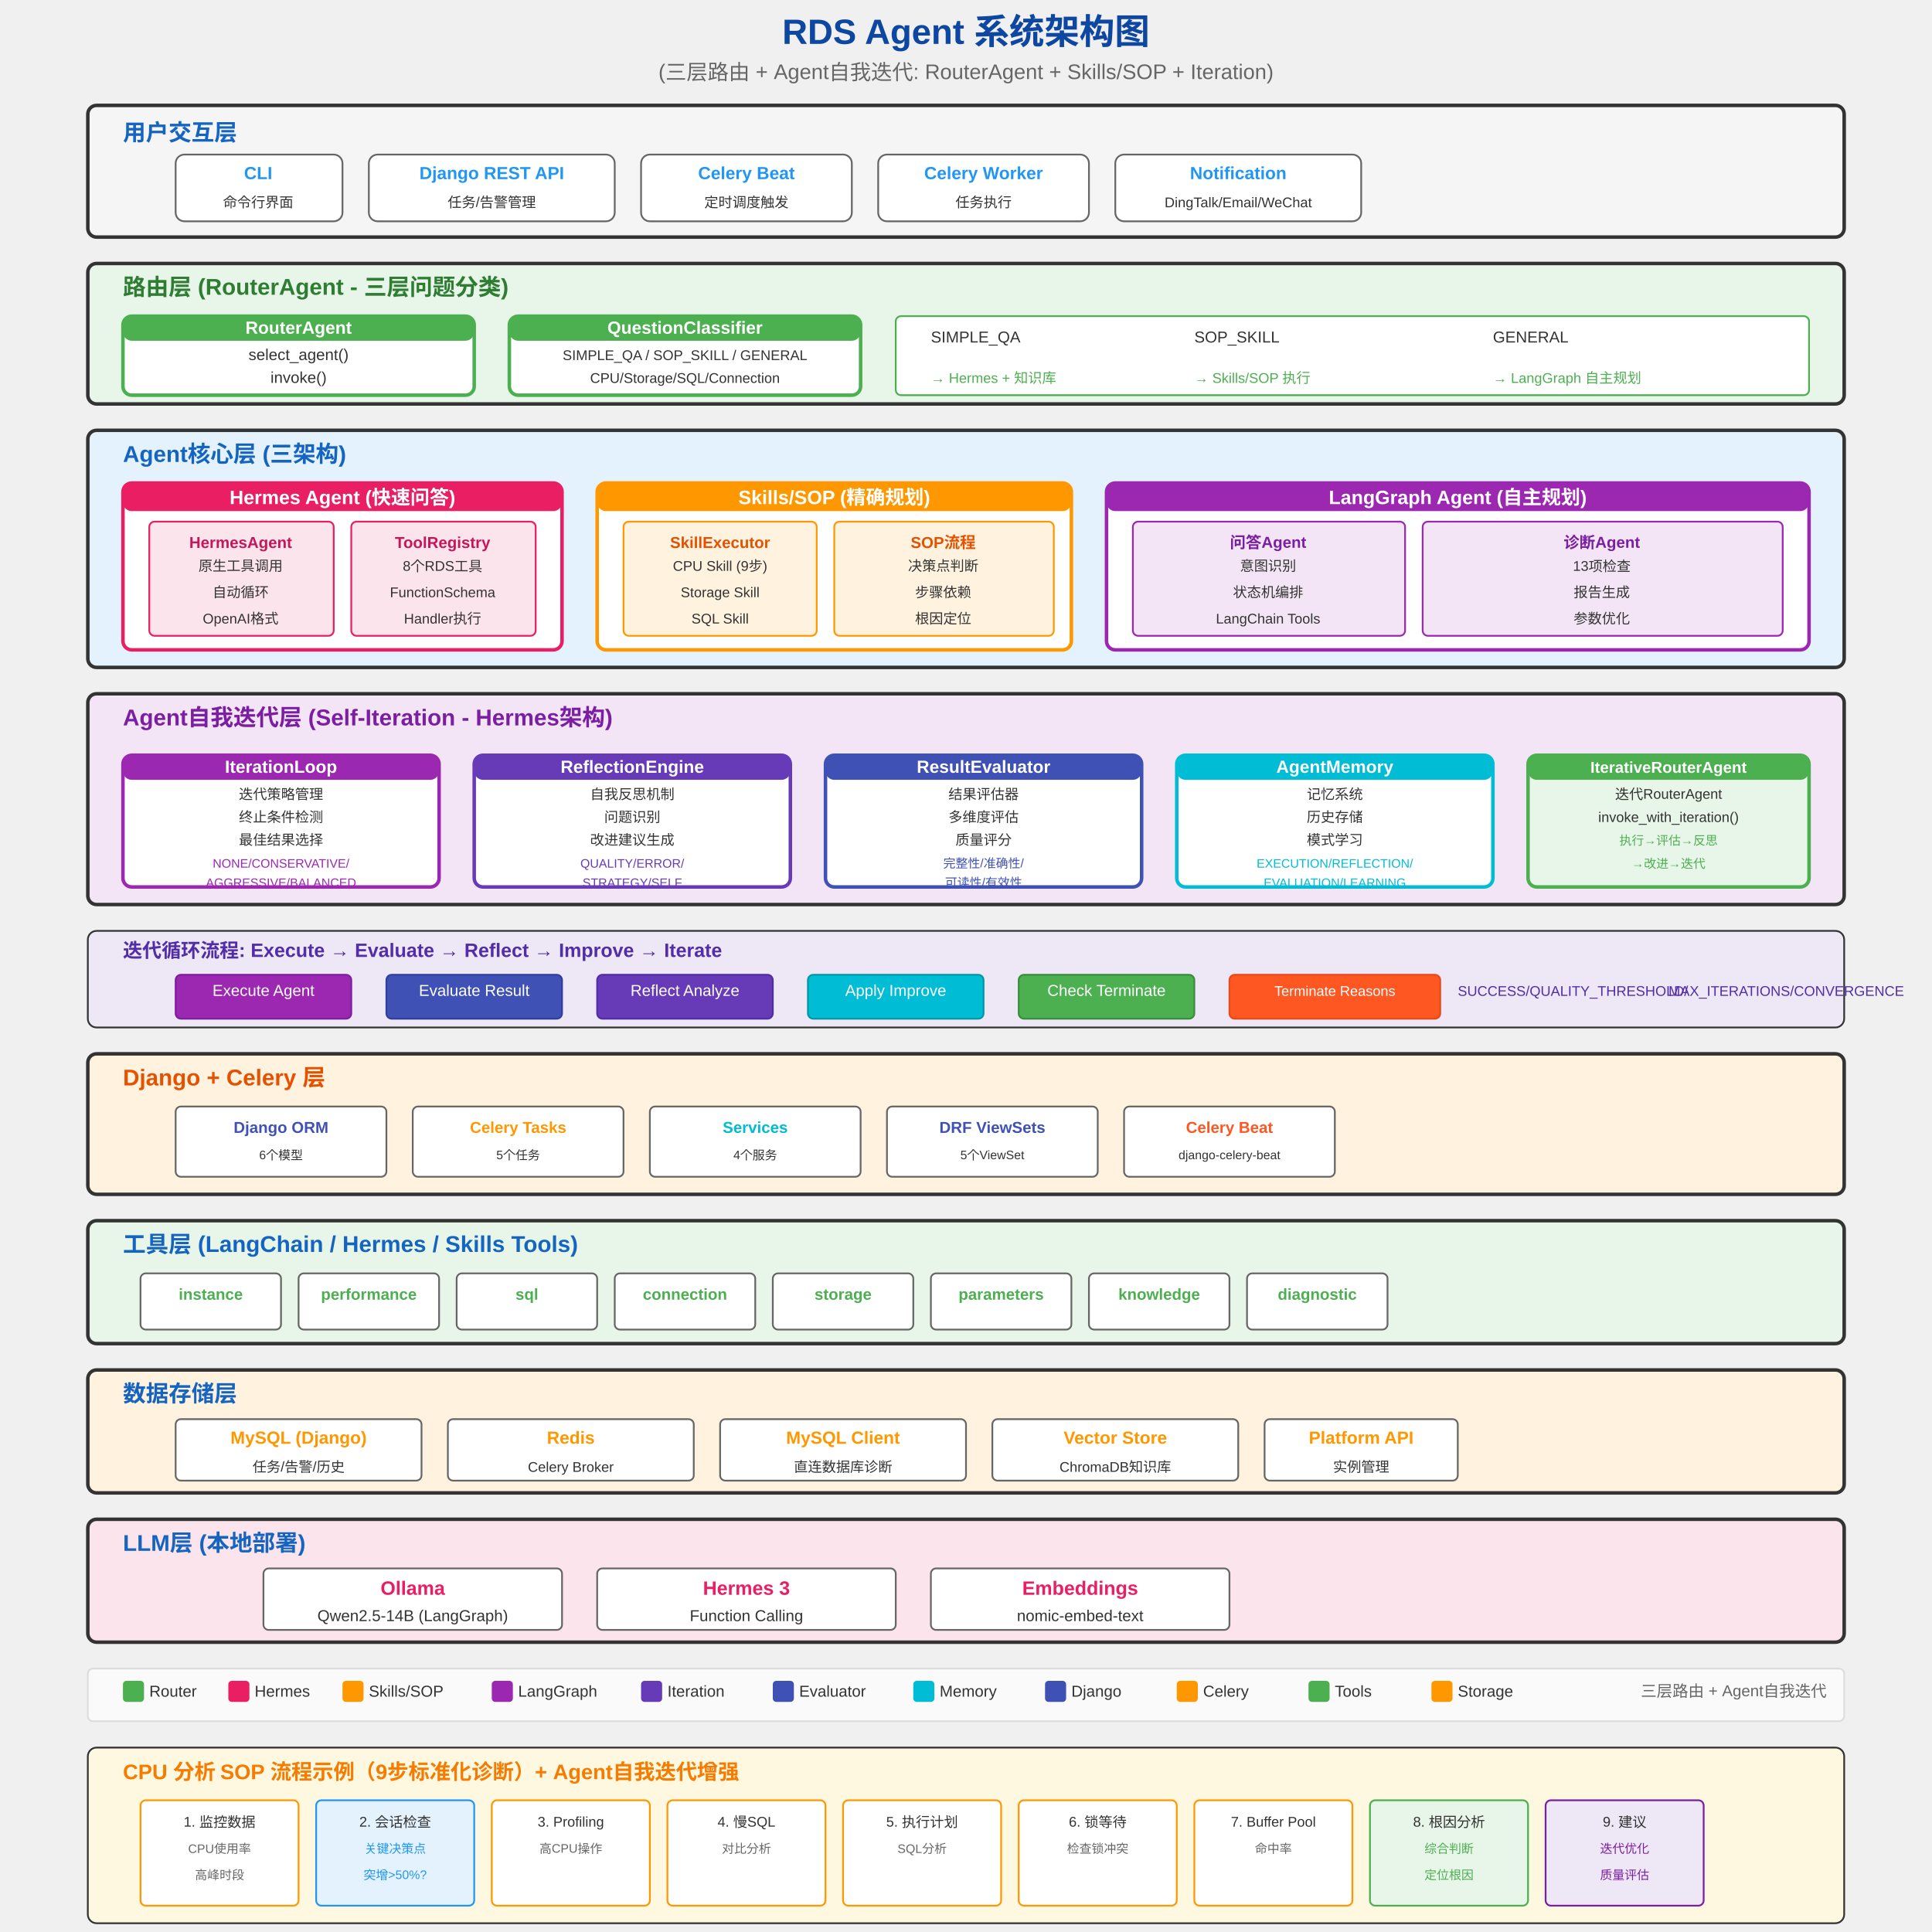
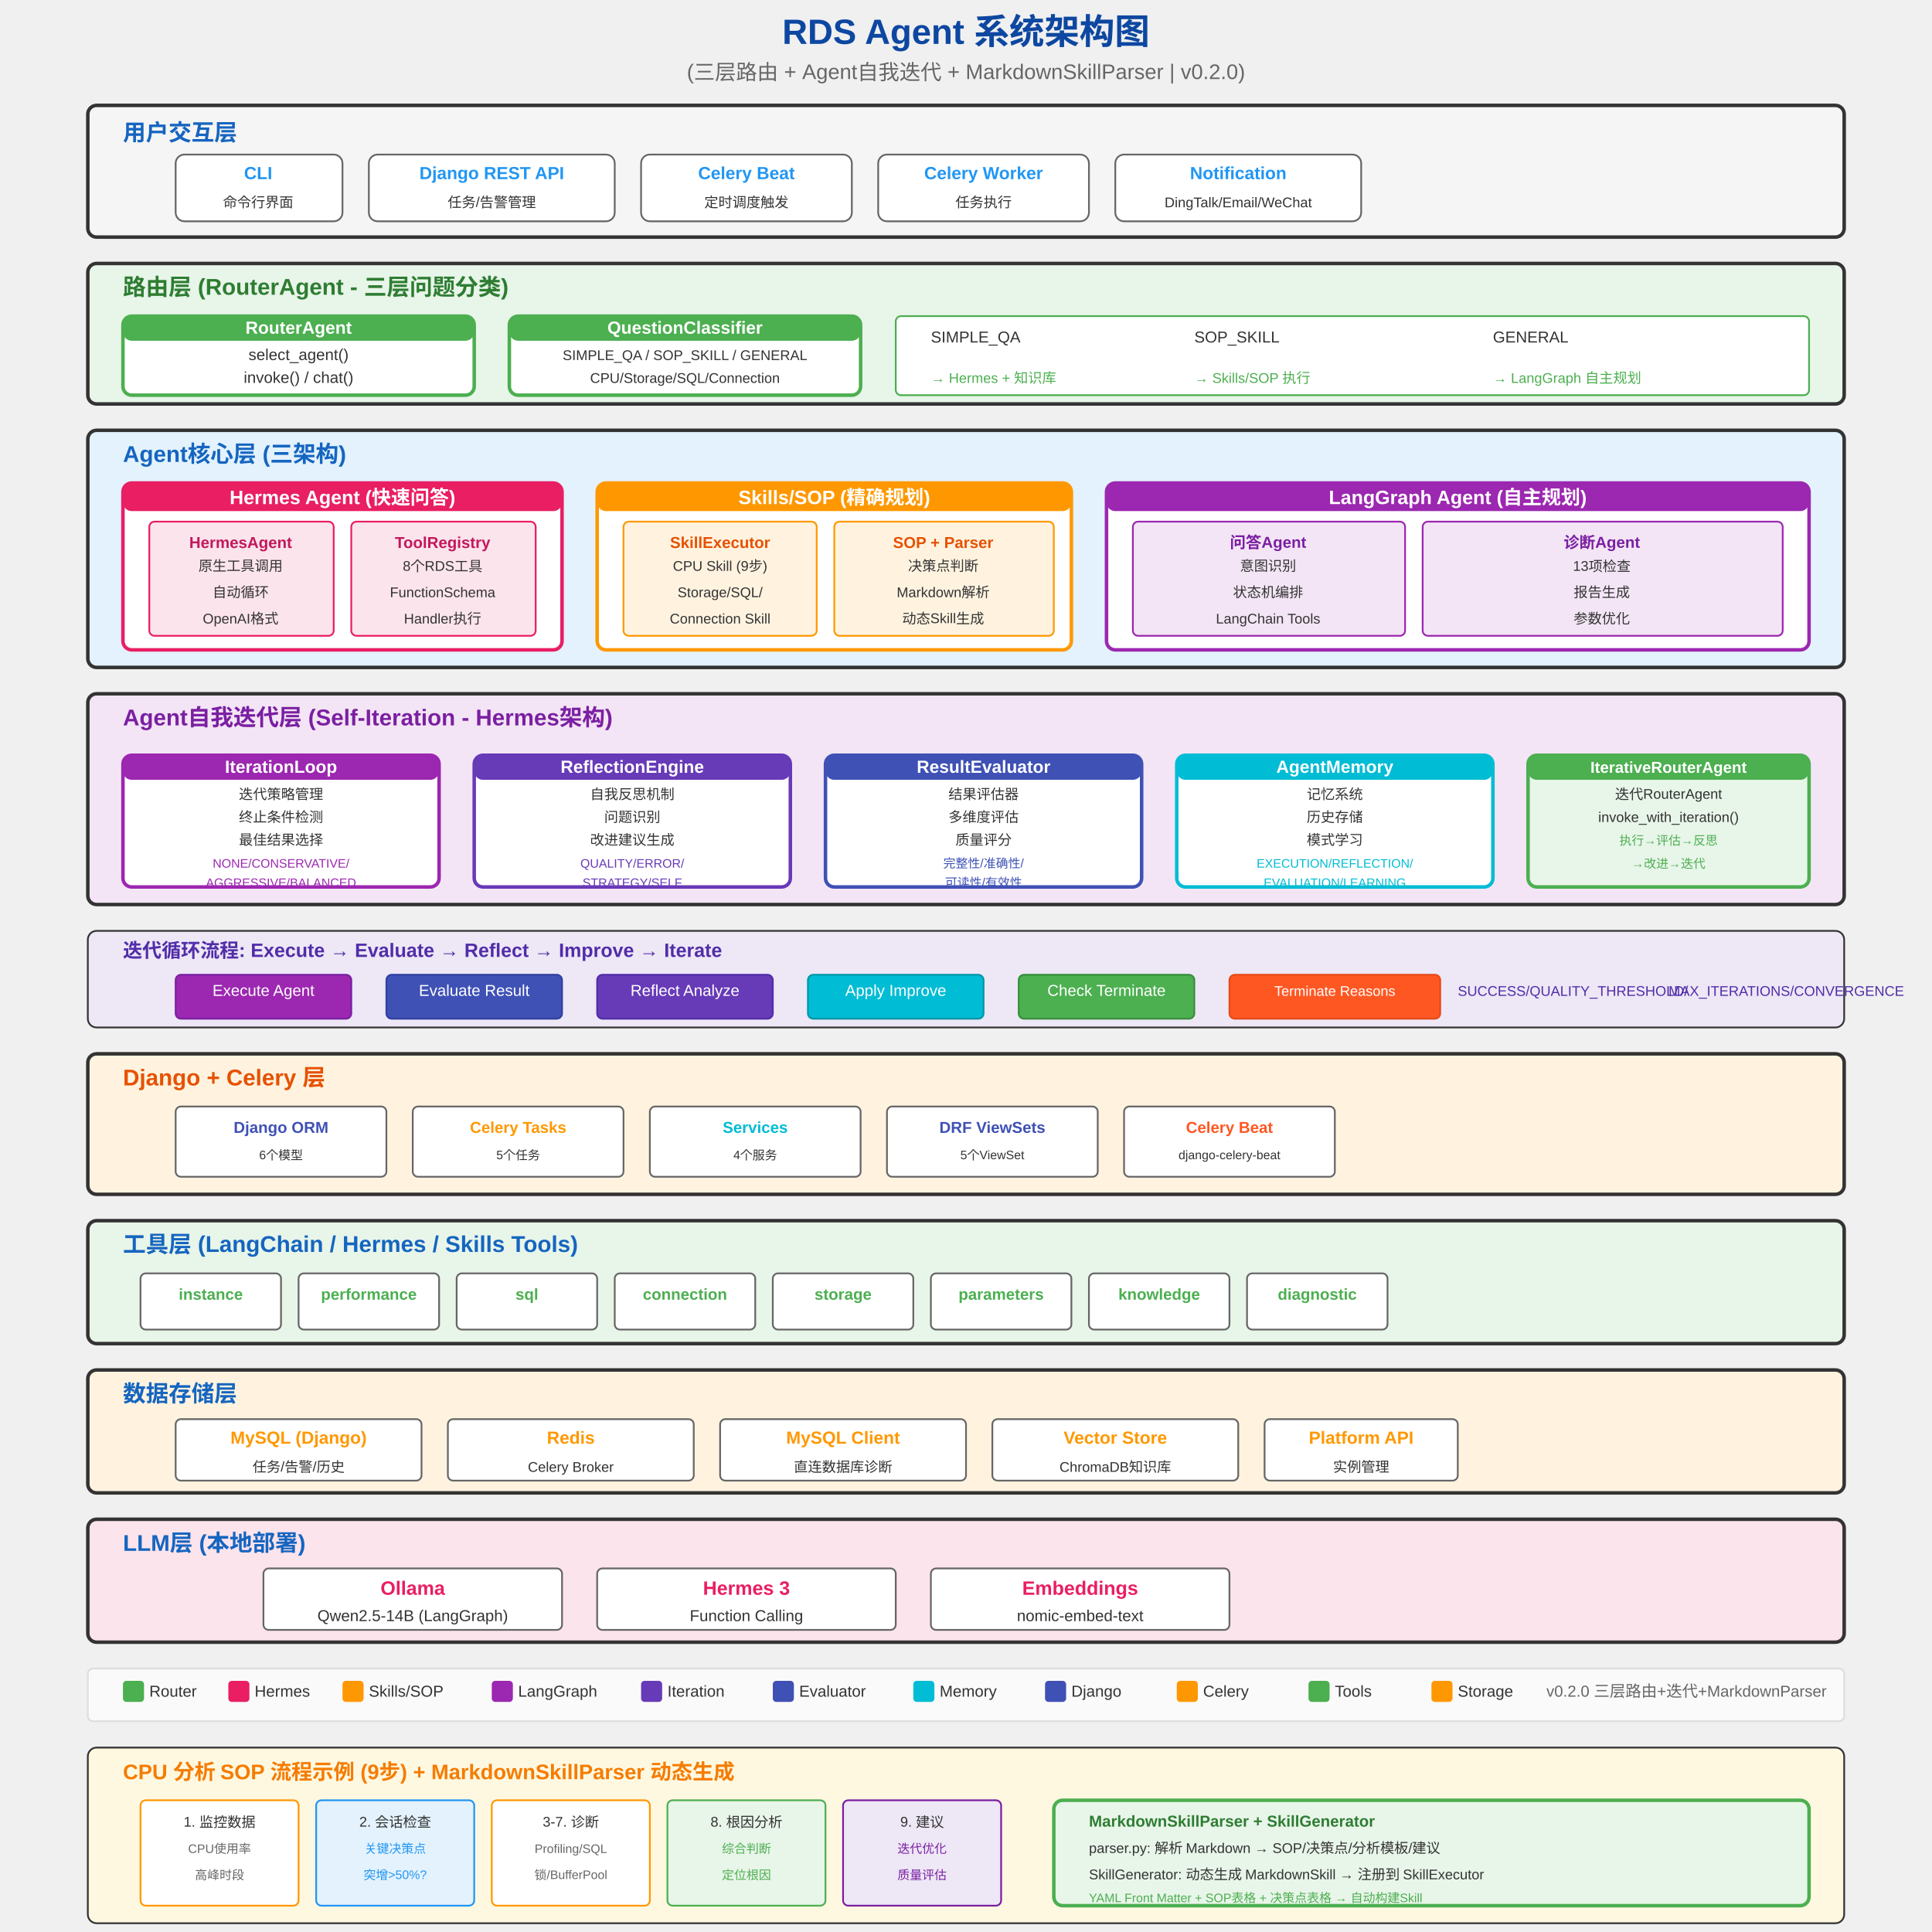
<svg xmlns="http://www.w3.org/2000/svg" width="1100" height="1100">
  <text x="550" y="25" text-anchor="middle" font-family="Arial" font-weight="bold" font-size="20" fill="#0D47A1">RDS Agent 系统架构图</text>
-   <text x="550" y="45" text-anchor="middle" font-family="Arial" font-size="12" fill="#666">(三层路由 + Agent自我迭代: RouterAgent + Skills/SOP + Iteration)</text>
+   <text x="550" y="45" text-anchor="middle" font-family="Arial" font-size="12" fill="#666">(三层路由 + Agent自我迭代 + MarkdownSkillParser | v0.2.0)</text>
  <rect x="50" y="60" width="1000" height="75" fill="#f5f5f5" stroke="#333" stroke-width="2" rx="5" />
  <text x="70" y="80" font-family="Arial" font-weight="bold" font-size="13" fill="#1565C0">用户交互层</text>
  <rect x="100" y="88" width="95" height="38" fill="#fff" stroke="#666" stroke-width="1" rx="5" />
  <text x="147" y="102" text-anchor="middle" font-family="Arial" font-weight="bold" font-size="10" fill="#2196F3">CLI</text>
  <text x="147" y="118" text-anchor="middle" font-family="Arial" font-size="8" fill="#333">命令行界面</text>
  <rect x="210" y="88" width="140" height="38" fill="#fff" stroke="#666" stroke-width="1" rx="5" />
  <text x="280" y="102" text-anchor="middle" font-family="Arial" font-weight="bold" font-size="10" fill="#2196F3">Django REST API</text>
  <text x="280" y="118" text-anchor="middle" font-family="Arial" font-size="8" fill="#333">任务/告警管理</text>
  <rect x="365" y="88" width="120" height="38" fill="#fff" stroke="#666" stroke-width="1" rx="5" />
  <text x="425" y="102" text-anchor="middle" font-family="Arial" font-weight="bold" font-size="10" fill="#2196F3">Celery Beat</text>
  <text x="425" y="118" text-anchor="middle" font-family="Arial" font-size="8" fill="#333">定时调度触发</text>
  <rect x="500" y="88" width="120" height="38" fill="#fff" stroke="#666" stroke-width="1" rx="5" />
  <text x="560" y="102" text-anchor="middle" font-family="Arial" font-weight="bold" font-size="10" fill="#2196F3">Celery Worker</text>
  <text x="560" y="118" text-anchor="middle" font-family="Arial" font-size="8" fill="#333">任务执行</text>
  <rect x="635" y="88" width="140" height="38" fill="#fff" stroke="#666" stroke-width="1" rx="5" />
  <text x="705" y="102" text-anchor="middle" font-family="Arial" font-weight="bold" font-size="10" fill="#2196F3">Notification</text>
  <text x="705" y="118" text-anchor="middle" font-family="Arial" font-size="8" fill="#333">DingTalk/Email/WeChat</text>
  <rect x="50" y="150" width="1000" height="80" fill="#E8F5E9" stroke="#333" stroke-width="2" rx="5" />
  <text x="70" y="168" font-family="Arial" font-weight="bold" font-size="13" fill="#2E7D32">路由层 (RouterAgent - 三层问题分类)</text>
  <rect x="70" y="180" width="200" height="45" fill="#fff" stroke="#4CAF50" stroke-width="2" rx="5" />
  <rect x="70" y="180" width="200" height="14" fill="#4CAF50" rx="5" />
  <text x="170" y="190" text-anchor="middle" font-family="Arial" font-weight="bold" font-size="10" fill="#fff">RouterAgent</text>
  <text x="170" y="205" text-anchor="middle" font-family="Arial" font-size="9" fill="#333">select_agent()</text>
-   <text x="170" y="218" text-anchor="middle" font-family="Arial" font-size="9" fill="#333">invoke()</text>
+   <text x="170" y="218" text-anchor="middle" font-family="Arial" font-size="9" fill="#333">invoke() / chat()</text>
  <rect x="290" y="180" width="200" height="45" fill="#fff" stroke="#4CAF50" stroke-width="2" rx="5" />
  <rect x="290" y="180" width="200" height="14" fill="#4CAF50" rx="5" />
  <text x="390" y="190" text-anchor="middle" font-family="Arial" font-weight="bold" font-size="10" fill="#fff">QuestionClassifier</text>
  <text x="390" y="205" text-anchor="middle" font-family="Arial" font-size="8" fill="#333">SIMPLE_QA / SOP_SKILL / GENERAL</text>
  <text x="390" y="218" text-anchor="middle" font-family="Arial" font-size="8" fill="#333">CPU/Storage/SQL/Connection</text>
  <rect x="510" y="180" width="520" height="45" fill="#fff" stroke="#4CAF50" stroke-width="1" rx="3" />
  <text x="530" y="195" font-family="Arial" font-size="9" fill="#333">SIMPLE_QA</text>
  <text x="530" y="218" font-family="Arial" font-size="8" fill="#4CAF50">→ Hermes + 知识库</text>
  <text x="680" y="195" font-family="Arial" font-size="9" fill="#333">SOP_SKILL</text>
  <text x="680" y="218" font-family="Arial" font-size="8" fill="#4CAF50">→ Skills/SOP 执行</text>
  <text x="850" y="195" font-family="Arial" font-size="9" fill="#333">GENERAL</text>
  <text x="850" y="218" font-family="Arial" font-size="8" fill="#4CAF50">→ LangGraph 自主规划</text>
  <rect x="50" y="245" width="1000" height="135" fill="#E3F2FD" stroke="#333" stroke-width="2" rx="5" />
  <text x="70" y="263" font-family="Arial" font-weight="bold" font-size="13" fill="#1565C0">Agent核心层 (三架构)</text>
  <rect x="70" y="275" width="250" height="95" fill="#fff" stroke="#E91E63" stroke-width="2" rx="5" />
  <rect x="70" y="275" width="250" height="16" fill="#E91E63" rx="5" />
  <text x="195" y="287" text-anchor="middle" font-family="Arial" font-weight="bold" font-size="11" fill="#fff">Hermes Agent (快速问答)</text>
  <rect x="85" y="297" width="105" height="65" fill="#FCE4EC" stroke="#E91E63" stroke-width="1" rx="3" />
  <text x="137" y="312" text-anchor="middle" font-family="Arial" font-weight="bold" font-size="9" fill="#C2185B">HermesAgent</text>
  <text x="137" y="325" text-anchor="middle" font-family="Arial" font-size="8" fill="#333">原生工具调用</text>
  <text x="137" y="340" text-anchor="middle" font-family="Arial" font-size="8" fill="#333">自动循环</text>
  <text x="137" y="355" text-anchor="middle" font-family="Arial" font-size="8" fill="#333">OpenAI格式</text>
  <rect x="200" y="297" width="105" height="65" fill="#FCE4EC" stroke="#E91E63" stroke-width="1" rx="3" />
  <text x="252" y="312" text-anchor="middle" font-family="Arial" font-weight="bold" font-size="9" fill="#C2185B">ToolRegistry</text>
  <text x="252" y="325" text-anchor="middle" font-family="Arial" font-size="8" fill="#333">8个RDS工具</text>
  <text x="252" y="340" text-anchor="middle" font-family="Arial" font-size="8" fill="#333">FunctionSchema</text>
  <text x="252" y="355" text-anchor="middle" font-family="Arial" font-size="8" fill="#333">Handler执行</text>
  <rect x="340" y="275" width="270" height="95" fill="#fff" stroke="#FF9800" stroke-width="2" rx="5" />
  <rect x="340" y="275" width="270" height="16" fill="#FF9800" rx="5" />
  <text x="475" y="287" text-anchor="middle" font-family="Arial" font-weight="bold" font-size="11" fill="#fff">Skills/SOP (精确规划)</text>
  <rect x="355" y="297" width="110" height="65" fill="#FFF3E0" stroke="#FF9800" stroke-width="1" rx="3" />
  <text x="410" y="312" text-anchor="middle" font-family="Arial" font-weight="bold" font-size="9" fill="#E65100">SkillExecutor</text>
  <text x="410" y="325" text-anchor="middle" font-family="Arial" font-size="8" fill="#333">CPU Skill (9步)</text>
-   <text x="410" y="340" text-anchor="middle" font-family="Arial" font-size="8" fill="#333">Storage Skill</text>
-   <text x="410" y="355" text-anchor="middle" font-family="Arial" font-size="8" fill="#333">SQL Skill</text>
+   <text x="410" y="340" text-anchor="middle" font-family="Arial" font-size="8" fill="#333">Storage/SQL/</text>
+   <text x="410" y="355" text-anchor="middle" font-family="Arial" font-size="8" fill="#333">Connection Skill</text>
  <rect x="475" y="297" width="125" height="65" fill="#FFF3E0" stroke="#FF9800" stroke-width="1" rx="3" />
-   <text x="537" y="312" text-anchor="middle" font-family="Arial" font-weight="bold" font-size="9" fill="#E65100">SOP流程</text>
+   <text x="537" y="312" text-anchor="middle" font-family="Arial" font-weight="bold" font-size="9" fill="#E65100">SOP + Parser</text>
  <text x="537" y="325" text-anchor="middle" font-family="Arial" font-size="8" fill="#333">决策点判断</text>
-   <text x="537" y="340" text-anchor="middle" font-family="Arial" font-size="8" fill="#333">步骤依赖</text>
-   <text x="537" y="355" text-anchor="middle" font-family="Arial" font-size="8" fill="#333">根因定位</text>
+   <text x="537" y="340" text-anchor="middle" font-family="Arial" font-size="8" fill="#333">Markdown解析</text>
+   <text x="537" y="355" text-anchor="middle" font-family="Arial" font-size="8" fill="#333">动态Skill生成</text>
  <rect x="630" y="275" width="400" height="95" fill="#fff" stroke="#9C27B0" stroke-width="2" rx="5" />
  <rect x="630" y="275" width="400" height="16" fill="#9C27B0" rx="5" />
  <text x="830" y="287" text-anchor="middle" font-family="Arial" font-weight="bold" font-size="11" fill="#fff">LangGraph Agent (自主规划)</text>
  <rect x="645" y="297" width="155" height="65" fill="#F3E5F5" stroke="#9C27B0" stroke-width="1" rx="3" />
  <text x="722" y="312" text-anchor="middle" font-family="Arial" font-weight="bold" font-size="9" fill="#7B1FA2">问答Agent</text>
  <text x="722" y="325" text-anchor="middle" font-family="Arial" font-size="8" fill="#333">意图识别</text>
  <text x="722" y="340" text-anchor="middle" font-family="Arial" font-size="8" fill="#333">状态机编排</text>
  <text x="722" y="355" text-anchor="middle" font-family="Arial" font-size="8" fill="#333">LangChain Tools</text>
  <rect x="810" y="297" width="205" height="65" fill="#F3E5F5" stroke="#9C27B0" stroke-width="1" rx="3" />
  <text x="912" y="312" text-anchor="middle" font-family="Arial" font-weight="bold" font-size="9" fill="#7B1FA2">诊断Agent</text>
  <text x="912" y="325" text-anchor="middle" font-family="Arial" font-size="8" fill="#333">13项检查</text>
  <text x="912" y="340" text-anchor="middle" font-family="Arial" font-size="8" fill="#333">报告生成</text>
  <text x="912" y="355" text-anchor="middle" font-family="Arial" font-size="8" fill="#333">参数优化</text>
  <rect x="50" y="395" width="1000" height="120" fill="#F3E5F5" stroke="#333" stroke-width="2" rx="5" />
  <text x="70" y="413" font-family="Arial" font-weight="bold" font-size="13" fill="#7B1FA2">Agent自我迭代层 (Self-Iteration - Hermes架构)</text>
  <rect x="70" y="430" width="180" height="75" fill="#fff" stroke="#9C27B0" stroke-width="2" rx="5" />
  <rect x="70" y="430" width="180" height="14" fill="#9C27B0" rx="5" />
  <text x="160" y="440" text-anchor="middle" font-family="Arial" font-weight="bold" font-size="10" fill="#fff">IterationLoop</text>
  <text x="160" y="455" text-anchor="middle" font-family="Arial" font-size="8" fill="#333">迭代策略管理</text>
  <text x="160" y="468" text-anchor="middle" font-family="Arial" font-size="8" fill="#333">终止条件检测</text>
  <text x="160" y="481" text-anchor="middle" font-family="Arial" font-size="8" fill="#333">最佳结果选择</text>
  <text x="160" y="494" text-anchor="middle" font-family="Arial" font-size="7" fill="#9C27B0">NONE/CONSERVATIVE/</text>
  <text x="160" y="505" text-anchor="middle" font-family="Arial" font-size="7" fill="#9C27B0">AGGRESSIVE/BALANCED</text>
  <rect x="270" y="430" width="180" height="75" fill="#fff" stroke="#673AB7" stroke-width="2" rx="5" />
  <rect x="270" y="430" width="180" height="14" fill="#673AB7" rx="5" />
  <text x="360" y="440" text-anchor="middle" font-family="Arial" font-weight="bold" font-size="10" fill="#fff">ReflectionEngine</text>
  <text x="360" y="455" text-anchor="middle" font-family="Arial" font-size="8" fill="#333">自我反思机制</text>
  <text x="360" y="468" text-anchor="middle" font-family="Arial" font-size="8" fill="#333">问题识别</text>
  <text x="360" y="481" text-anchor="middle" font-family="Arial" font-size="8" fill="#333">改进建议生成</text>
  <text x="360" y="494" text-anchor="middle" font-family="Arial" font-size="7" fill="#673AB7">QUALITY/ERROR/</text>
  <text x="360" y="505" text-anchor="middle" font-family="Arial" font-size="7" fill="#673AB7">STRATEGY/SELF</text>
  <rect x="470" y="430" width="180" height="75" fill="#fff" stroke="#3F51B5" stroke-width="2" rx="5" />
  <rect x="470" y="430" width="180" height="14" fill="#3F51B5" rx="5" />
  <text x="560" y="440" text-anchor="middle" font-family="Arial" font-weight="bold" font-size="10" fill="#fff">ResultEvaluator</text>
  <text x="560" y="455" text-anchor="middle" font-family="Arial" font-size="8" fill="#333">结果评估器</text>
  <text x="560" y="468" text-anchor="middle" font-family="Arial" font-size="8" fill="#333">多维度评估</text>
  <text x="560" y="481" text-anchor="middle" font-family="Arial" font-size="8" fill="#333">质量评分</text>
  <text x="560" y="494" text-anchor="middle" font-family="Arial" font-size="7" fill="#3F51B5">完整性/准确性/</text>
  <text x="560" y="505" text-anchor="middle" font-family="Arial" font-size="7" fill="#3F51B5">可读性/有效性</text>
  <rect x="670" y="430" width="180" height="75" fill="#fff" stroke="#00BCD4" stroke-width="2" rx="5" />
  <rect x="670" y="430" width="180" height="14" fill="#00BCD4" rx="5" />
  <text x="760" y="440" text-anchor="middle" font-family="Arial" font-weight="bold" font-size="10" fill="#fff">AgentMemory</text>
  <text x="760" y="455" text-anchor="middle" font-family="Arial" font-size="8" fill="#333">记忆系统</text>
  <text x="760" y="468" text-anchor="middle" font-family="Arial" font-size="8" fill="#333">历史存储</text>
  <text x="760" y="481" text-anchor="middle" font-family="Arial" font-size="8" fill="#333">模式学习</text>
  <text x="760" y="494" text-anchor="middle" font-family="Arial" font-size="7" fill="#00BCD4">EXECUTION/REFLECTION/</text>
  <text x="760" y="505" text-anchor="middle" font-family="Arial" font-size="7" fill="#00BCD4">EVALUATION/LEARNING</text>
  <rect x="870" y="430" width="160" height="75" fill="#E8F5E9" stroke="#4CAF50" stroke-width="2" rx="5" />
  <rect x="870" y="430" width="160" height="14" fill="#4CAF50" rx="5" />
  <text x="950" y="440" text-anchor="middle" font-family="Arial" font-weight="bold" font-size="9" fill="#fff">IterativeRouterAgent</text>
  <text x="950" y="455" text-anchor="middle" font-family="Arial" font-size="8" fill="#333">迭代RouterAgent</text>
  <text x="950" y="468" text-anchor="middle" font-family="Arial" font-size="8" fill="#333">invoke_with_iteration()</text>
  <text x="950" y="481" text-anchor="middle" font-family="Arial" font-size="7" fill="#4CAF50">执行→评估→反思</text>
  <text x="950" y="494" text-anchor="middle" font-family="Arial" font-size="7" fill="#4CAF50">→改进→迭代</text>
  <rect x="50" y="530" width="1000" height="55" fill="#EDE7F6" stroke="#333" stroke-width="1" rx="5" />
  <text x="70" y="545" font-family="Arial" font-weight="bold" font-size="11" fill="#512DA8">迭代循环流程: Execute → Evaluate → Reflect → Improve → Iterate</text>
  <rect x="100" y="555" width="100" height="25" fill="#9C27B0" stroke="#7B1FA2" stroke-width="1" rx="3" />
  <text x="150" y="567" text-anchor="middle" font-family="Arial" font-size="9" fill="#fff">Execute Agent</text>
  <rect x="220" y="555" width="100" height="25" fill="#3F51B5" stroke="#303F9F" stroke-width="1" rx="3" />
  <text x="270" y="567" text-anchor="middle" font-family="Arial" font-size="9" fill="#fff">Evaluate Result</text>
  <rect x="340" y="555" width="100" height="25" fill="#673AB7" stroke="#512DA8" stroke-width="1" rx="3" />
  <text x="390" y="567" text-anchor="middle" font-family="Arial" font-size="9" fill="#fff">Reflect Analyze</text>
  <rect x="460" y="555" width="100" height="25" fill="#00BCD4" stroke="#0097A7" stroke-width="1" rx="3" />
  <text x="510" y="567" text-anchor="middle" font-family="Arial" font-size="9" fill="#fff">Apply Improve</text>
  <rect x="580" y="555" width="100" height="25" fill="#4CAF50" stroke="#388E3C" stroke-width="1" rx="3" />
  <text x="630" y="567" text-anchor="middle" font-family="Arial" font-size="9" fill="#fff">Check Terminate</text>
  <rect x="700" y="555" width="120" height="25" fill="#FF5722" stroke="#E64A19" stroke-width="1" rx="3" />
  <text x="760" y="567" text-anchor="middle" font-family="Arial" font-size="8" fill="#fff">Terminate Reasons</text>
  <text x="830" y="567" font-family="Arial" font-size="8" fill="#512DA8">SUCCESS/QUALITY_THRESHOLD/</text>
  <text x="950" y="567" font-family="Arial" font-size="8" fill="#512DA8">MAX_ITERATIONS/CONVERGENCE</text>
  <rect x="50" y="600" width="1000" height="80" fill="#FFF3E0" stroke="#333" stroke-width="2" rx="5" />
  <text x="70" y="618" font-family="Arial" font-weight="bold" font-size="13" fill="#E65100">Django + Celery 层</text>
  <rect x="100" y="630" width="120" height="40" fill="#fff" stroke="#666" stroke-width="1" rx="3" />
  <text x="160" y="645" text-anchor="middle" font-family="Arial" font-weight="bold" font-size="9" fill="#3F51B5">Django ORM</text>
  <text x="160" y="660" text-anchor="middle" font-family="Arial" font-size="7" fill="#333">6个模型</text>
  <rect x="235" y="630" width="120" height="40" fill="#fff" stroke="#666" stroke-width="1" rx="3" />
  <text x="295" y="645" text-anchor="middle" font-family="Arial" font-weight="bold" font-size="9" fill="#FF9800">Celery Tasks</text>
  <text x="295" y="660" text-anchor="middle" font-family="Arial" font-size="7" fill="#333">5个任务</text>
  <rect x="370" y="630" width="120" height="40" fill="#fff" stroke="#666" stroke-width="1" rx="3" />
  <text x="430" y="645" text-anchor="middle" font-family="Arial" font-weight="bold" font-size="9" fill="#00BCD4">Services</text>
  <text x="430" y="660" text-anchor="middle" font-family="Arial" font-size="7" fill="#333">4个服务</text>
  <rect x="505" y="630" width="120" height="40" fill="#fff" stroke="#666" stroke-width="1" rx="3" />
  <text x="565" y="645" text-anchor="middle" font-family="Arial" font-weight="bold" font-size="9" fill="#3F51B5">DRF ViewSets</text>
  <text x="565" y="660" text-anchor="middle" font-family="Arial" font-size="7" fill="#333">5个ViewSet</text>
  <rect x="640" y="630" width="120" height="40" fill="#fff" stroke="#666" stroke-width="1" rx="3" />
  <text x="700" y="645" text-anchor="middle" font-family="Arial" font-weight="bold" font-size="9" fill="#FF5722">Celery Beat</text>
  <text x="700" y="660" text-anchor="middle" font-family="Arial" font-size="7" fill="#333">django-celery-beat</text>
  <rect x="50" y="695" width="1000" height="70" fill="#e8f5e9" stroke="#333" stroke-width="2" rx="5" />
  <text x="70" y="713" font-family="Arial" font-weight="bold" font-size="13" fill="#1565C0">工具层 (LangChain / Hermes / Skills Tools)</text>
  <rect x="80" y="725" width="80" height="32" fill="#fff" stroke="#666" stroke-width="1" rx="3" />
  <text x="120" y="740" text-anchor="middle" font-family="Arial" font-weight="bold" font-size="9" fill="#4CAF50">instance</text>
  <rect x="170" y="725" width="80" height="32" fill="#fff" stroke="#666" stroke-width="1" rx="3" />
  <text x="210" y="740" text-anchor="middle" font-family="Arial" font-weight="bold" font-size="9" fill="#4CAF50">performance</text>
  <rect x="260" y="725" width="80" height="32" fill="#fff" stroke="#666" stroke-width="1" rx="3" />
  <text x="300" y="740" text-anchor="middle" font-family="Arial" font-weight="bold" font-size="9" fill="#4CAF50">sql</text>
  <rect x="350" y="725" width="80" height="32" fill="#fff" stroke="#666" stroke-width="1" rx="3" />
  <text x="390" y="740" text-anchor="middle" font-family="Arial" font-weight="bold" font-size="9" fill="#4CAF50">connection</text>
  <rect x="440" y="725" width="80" height="32" fill="#fff" stroke="#666" stroke-width="1" rx="3" />
  <text x="480" y="740" text-anchor="middle" font-family="Arial" font-weight="bold" font-size="9" fill="#4CAF50">storage</text>
  <rect x="530" y="725" width="80" height="32" fill="#fff" stroke="#666" stroke-width="1" rx="3" />
  <text x="570" y="740" text-anchor="middle" font-family="Arial" font-weight="bold" font-size="9" fill="#4CAF50">parameters</text>
  <rect x="620" y="725" width="80" height="32" fill="#fff" stroke="#666" stroke-width="1" rx="3" />
  <text x="660" y="740" text-anchor="middle" font-family="Arial" font-weight="bold" font-size="9" fill="#4CAF50">knowledge</text>
  <rect x="710" y="725" width="80" height="32" fill="#fff" stroke="#666" stroke-width="1" rx="3" />
  <text x="750" y="740" text-anchor="middle" font-family="Arial" font-weight="bold" font-size="9" fill="#4CAF50">diagnostic</text>
  <rect x="50" y="780" width="1000" height="70" fill="#fff3e0" stroke="#333" stroke-width="2" rx="5" />
  <text x="70" y="798" font-family="Arial" font-weight="bold" font-size="13" fill="#1565C0">数据存储层</text>
  <rect x="100" y="808" width="140" height="35" fill="#fff" stroke="#666" stroke-width="1" rx="3" />
  <text x="170" y="822" text-anchor="middle" font-family="Arial" font-weight="bold" font-size="10" fill="#FF9800">MySQL (Django)</text>
  <text x="170" y="838" text-anchor="middle" font-family="Arial" font-size="8" fill="#333">任务/告警/历史</text>
  <rect x="255" y="808" width="140" height="35" fill="#fff" stroke="#666" stroke-width="1" rx="3" />
  <text x="325" y="822" text-anchor="middle" font-family="Arial" font-weight="bold" font-size="10" fill="#FF9800">Redis</text>
  <text x="325" y="838" text-anchor="middle" font-family="Arial" font-size="8" fill="#333">Celery Broker</text>
  <rect x="410" y="808" width="140" height="35" fill="#fff" stroke="#666" stroke-width="1" rx="3" />
  <text x="480" y="822" text-anchor="middle" font-family="Arial" font-weight="bold" font-size="10" fill="#FF9800">MySQL Client</text>
  <text x="480" y="838" text-anchor="middle" font-family="Arial" font-size="8" fill="#333">直连数据库诊断</text>
  <rect x="565" y="808" width="140" height="35" fill="#fff" stroke="#666" stroke-width="1" rx="3" />
  <text x="635" y="822" text-anchor="middle" font-family="Arial" font-weight="bold" font-size="10" fill="#FF9800">Vector Store</text>
  <text x="635" y="838" text-anchor="middle" font-family="Arial" font-size="8" fill="#333">ChromaDB知识库</text>
  <rect x="720" y="808" width="110" height="35" fill="#fff" stroke="#666" stroke-width="1" rx="3" />
  <text x="775" y="822" text-anchor="middle" font-family="Arial" font-weight="bold" font-size="10" fill="#FF9800">Platform API</text>
  <text x="775" y="838" text-anchor="middle" font-family="Arial" font-size="8" fill="#333">实例管理</text>
  <rect x="50" y="865" width="1000" height="70" fill="#fce4ec" stroke="#333" stroke-width="2" rx="5" />
  <text x="70" y="883" font-family="Arial" font-weight="bold" font-size="13" fill="#1565C0">LLM层 (本地部署)</text>
  <rect x="150" y="893" width="170" height="35" fill="#fff" stroke="#666" stroke-width="1" rx="3" />
  <text x="235" y="908" text-anchor="middle" font-family="Arial" font-weight="bold" font-size="11" fill="#E91E63">Ollama</text>
  <text x="235" y="923" text-anchor="middle" font-family="Arial" font-size="9" fill="#333">Qwen2.5-14B (LangGraph)</text>
  <rect x="340" y="893" width="170" height="35" fill="#fff" stroke="#666" stroke-width="1" rx="3" />
  <text x="425" y="908" text-anchor="middle" font-family="Arial" font-weight="bold" font-size="11" fill="#E91E63">Hermes 3</text>
  <text x="425" y="923" text-anchor="middle" font-family="Arial" font-size="9" fill="#333">Function Calling</text>
  <rect x="530" y="893" width="170" height="35" fill="#fff" stroke="#666" stroke-width="1" rx="3" />
  <text x="615" y="908" text-anchor="middle" font-family="Arial" font-weight="bold" font-size="11" fill="#E91E63">Embeddings</text>
  <text x="615" y="923" text-anchor="middle" font-family="Arial" font-size="9" fill="#333">nomic-embed-text</text>
  <rect x="50" y="950" width="1000" height="30" fill="#fafafa" stroke="#ddd" stroke-width="1" rx="3" />
  <rect x="70" y="957" width="12" height="12" fill="#4CAF50" rx="2" />
  <text x="85" y="966" font-family="Arial" font-size="9" fill="#333">Router</text>
  <rect x="130" y="957" width="12" height="12" fill="#E91E63" rx="2" />
  <text x="145" y="966" font-family="Arial" font-size="9" fill="#333">Hermes</text>
  <rect x="195" y="957" width="12" height="12" fill="#FF9800" rx="2" />
  <text x="210" y="966" font-family="Arial" font-size="9" fill="#333">Skills/SOP</text>
  <rect x="280" y="957" width="12" height="12" fill="#9C27B0" rx="2" />
  <text x="295" y="966" font-family="Arial" font-size="9" fill="#333">LangGraph</text>
  <rect x="365" y="957" width="12" height="12" fill="#673AB7" rx="2" />
  <text x="380" y="966" font-family="Arial" font-size="9" fill="#333">Iteration</text>
  <rect x="440" y="957" width="12" height="12" fill="#3F51B5" rx="2" />
  <text x="455" y="966" font-family="Arial" font-size="9" fill="#333">Evaluator</text>
  <rect x="520" y="957" width="12" height="12" fill="#00BCD4" rx="2" />
  <text x="535" y="966" font-family="Arial" font-size="9" fill="#333">Memory</text>
  <rect x="595" y="957" width="12" height="12" fill="#3F51B5" rx="2" />
  <text x="610" y="966" font-family="Arial" font-size="9" fill="#333">Django</text>
  <rect x="670" y="957" width="12" height="12" fill="#FF9800" rx="2" />
  <text x="685" y="966" font-family="Arial" font-size="9" fill="#333">Celery</text>
  <rect x="745" y="957" width="12" height="12" fill="#4CAF50" rx="2" />
  <text x="760" y="966" font-family="Arial" font-size="9" fill="#333">Tools</text>
  <rect x="815" y="957" width="12" height="12" fill="#FF9800" rx="2" />
  <text x="830" y="966" font-family="Arial" font-size="9" fill="#333">Storage</text>
-   <text x="1040" y="966" text-anchor="end" font-family="Arial" font-size="9" fill="#666">三层路由 + Agent自我迭代</text>
+   <text x="1040" y="966" text-anchor="end" font-family="Arial" font-size="9" fill="#666">v0.2.0 三层路由+迭代+MarkdownParser</text>
  <rect x="50" y="995" width="1000" height="100" fill="#FFF8E1" stroke="#333" stroke-width="1" rx="5" />
-   <text x="70" y="1013" font-family="Arial" font-weight="bold" font-size="12" fill="#F57C00">CPU 分析 SOP 流程示例（9步标准化诊断）+ Agent自我迭代增强</text>
+   <text x="70" y="1013" font-family="Arial" font-weight="bold" font-size="12" fill="#F57C00">CPU 分析 SOP 流程示例 (9步) + MarkdownSkillParser 动态生成</text>
  <rect x="80" y="1025" width="90" height="60" fill="#fff" stroke="#FF9800" stroke-width="1" rx="3" />
  <text x="125" y="1040" text-anchor="middle" font-family="Arial" font-size="8" fill="#333">1. 监控数据</text>
  <text x="125" y="1055" text-anchor="middle" font-family="Arial" font-size="7" fill="#666">CPU使用率</text>
  <text x="125" y="1070" text-anchor="middle" font-family="Arial" font-size="7" fill="#666">高峰时段</text>
  <rect x="180" y="1025" width="90" height="60" fill="#E3F2FD" stroke="#2196F3" stroke-width="1" rx="3" />
  <text x="225" y="1040" text-anchor="middle" font-family="Arial" font-size="8" fill="#333">2. 会话检查</text>
  <text x="225" y="1055" text-anchor="middle" font-family="Arial" font-size="7" fill="#2196F3">关键决策点</text>
  <text x="225" y="1070" text-anchor="middle" font-family="Arial" font-size="7" fill="#2196F3">突增&gt;50%?</text>
  <rect x="280" y="1025" width="90" height="60" fill="#fff" stroke="#FF9800" stroke-width="1" rx="3" />
-   <text x="325" y="1040" text-anchor="middle" font-family="Arial" font-size="8" fill="#333">3. Profiling</text>
-   <text x="325" y="1055" text-anchor="middle" font-family="Arial" font-size="7" fill="#666">高CPU操作</text>
-   <rect x="380" y="1025" width="90" height="60" fill="#fff" stroke="#FF9800" stroke-width="1" rx="3" />
-   <text x="425" y="1040" text-anchor="middle" font-family="Arial" font-size="8" fill="#333">4. 慢SQL</text>
-   <text x="425" y="1055" text-anchor="middle" font-family="Arial" font-size="7" fill="#666">对比分析</text>
-   <rect x="480" y="1025" width="90" height="60" fill="#fff" stroke="#FF9800" stroke-width="1" rx="3" />
-   <text x="525" y="1040" text-anchor="middle" font-family="Arial" font-size="8" fill="#333">5. 执行计划</text>
-   <text x="525" y="1055" text-anchor="middle" font-family="Arial" font-size="7" fill="#666">SQL分析</text>
-   <rect x="580" y="1025" width="90" height="60" fill="#fff" stroke="#FF9800" stroke-width="1" rx="3" />
-   <text x="625" y="1040" text-anchor="middle" font-family="Arial" font-size="8" fill="#333">6. 锁等待</text>
-   <text x="625" y="1055" text-anchor="middle" font-family="Arial" font-size="7" fill="#666">检查锁冲突</text>
-   <rect x="680" y="1025" width="90" height="60" fill="#fff" stroke="#FF9800" stroke-width="1" rx="3" />
-   <text x="725" y="1040" text-anchor="middle" font-family="Arial" font-size="8" fill="#333">7. Buffer Pool</text>
-   <text x="725" y="1055" text-anchor="middle" font-family="Arial" font-size="7" fill="#666">命中率</text>
-   <rect x="780" y="1025" width="90" height="60" fill="#E8F5E9" stroke="#4CAF50" stroke-width="1" rx="3" />
-   <text x="825" y="1040" text-anchor="middle" font-family="Arial" font-size="8" fill="#333">8. 根因分析</text>
-   <text x="825" y="1055" text-anchor="middle" font-family="Arial" font-size="7" fill="#4CAF50">综合判断</text>
-   <text x="825" y="1070" text-anchor="middle" font-family="Arial" font-size="7" fill="#4CAF50">定位根因</text>
-   <rect x="880" y="1025" width="90" height="60" fill="#EDE7F6" stroke="#7B1FA2" stroke-width="1" rx="3" />
-   <text x="925" y="1040" text-anchor="middle" font-family="Arial" font-size="8" fill="#333">9. 建议</text>
-   <text x="925" y="1055" text-anchor="middle" font-family="Arial" font-size="7" fill="#7B1FA2">迭代优化</text>
-   <text x="925" y="1070" text-anchor="middle" font-family="Arial" font-size="7" fill="#7B1FA2">质量评估</text>
+   <text x="325" y="1040" text-anchor="middle" font-family="Arial" font-size="8" fill="#333">3-7. 诊断</text>
+   <text x="325" y="1055" text-anchor="middle" font-family="Arial" font-size="7" fill="#666">Profiling/SQL</text>
+   <text x="325" y="1070" text-anchor="middle" font-family="Arial" font-size="7" fill="#666">锁/BufferPool</text>
+   <rect x="380" y="1025" width="90" height="60" fill="#E8F5E9" stroke="#4CAF50" stroke-width="1" rx="3" />
+   <text x="425" y="1040" text-anchor="middle" font-family="Arial" font-size="8" fill="#333">8. 根因分析</text>
+   <text x="425" y="1055" text-anchor="middle" font-family="Arial" font-size="7" fill="#4CAF50">综合判断</text>
+   <text x="425" y="1070" text-anchor="middle" font-family="Arial" font-size="7" fill="#4CAF50">定位根因</text>
+   <rect x="480" y="1025" width="90" height="60" fill="#EDE7F6" stroke="#7B1FA2" stroke-width="1" rx="3" />
+   <text x="525" y="1040" text-anchor="middle" font-family="Arial" font-size="8" fill="#333">9. 建议</text>
+   <text x="525" y="1055" text-anchor="middle" font-family="Arial" font-size="7" fill="#7B1FA2">迭代优化</text>
+   <text x="525" y="1070" text-anchor="middle" font-family="Arial" font-size="7" fill="#7B1FA2">质量评估</text>
+   <rect x="600" y="1025" width="430" height="60" fill="#E8F5E9" stroke="#4CAF50" stroke-width="2" rx="5" />
+   <text x="620" y="1040" font-family="Arial" font-weight="bold" font-size="9" fill="#2E7D32">MarkdownSkillParser + SkillGenerator</text>
+   <text x="620" y="1055" font-family="Arial" font-size="8" fill="#333">parser.py: 解析 Markdown → SOP/决策点/分析模板/建议</text>
+   <text x="620" y="1070" font-family="Arial" font-size="8" fill="#333">SkillGenerator: 动态生成 MarkdownSkill → 注册到 SkillExecutor</text>
+   <text x="620" y="1083" font-family="Arial" font-size="7" fill="#4CAF50">YAML Front Matter + SOP表格 + 决策点表格 → 自动构建Skill</text>
</svg>
